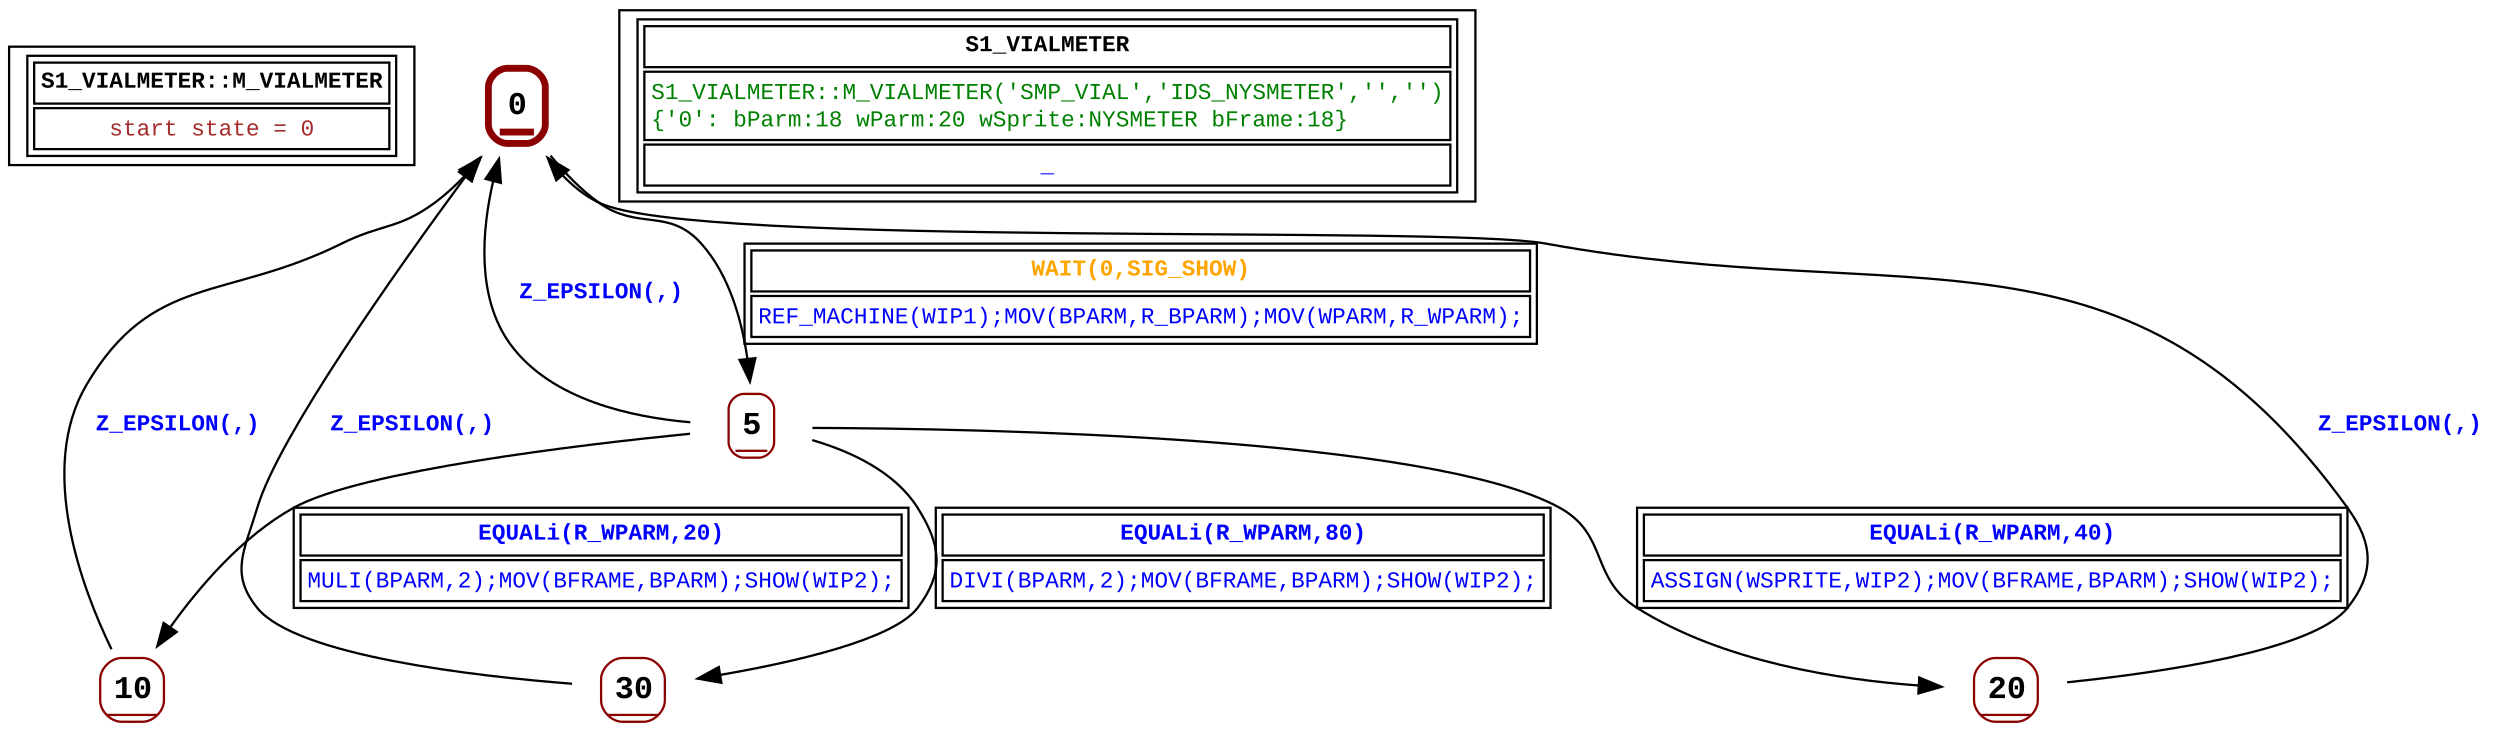
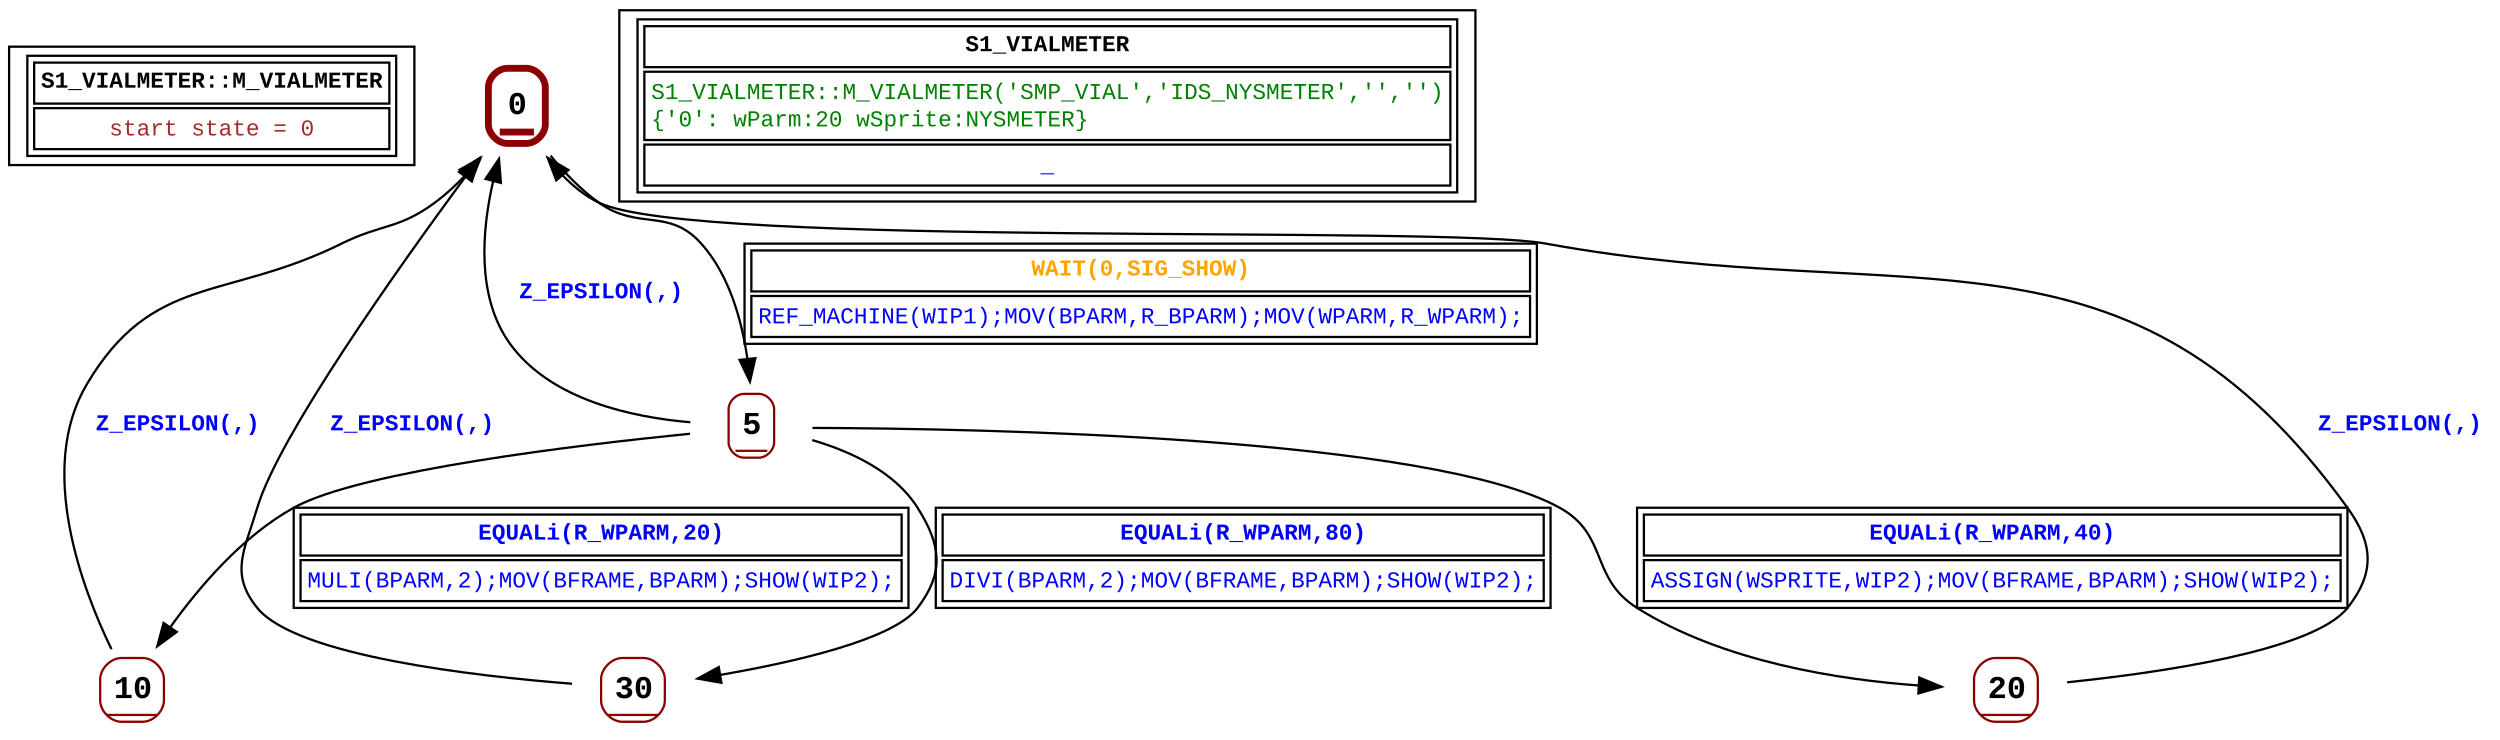
<svg xmlns="http://www.w3.org/2000/svg" width="1098pt" height="325pt" viewBox="0.00 0.00 1098.00 325.00">
  <g id="graph0" class="graph" transform="scale(1 1) rotate(0) translate(4 321)">
    <polygon fill="white" stroke="none" points="-4,4 -4,-321 1094,-321 1094,4 -4,4" />
    <g id="node1" class="node">
      <polygon fill="none" stroke="black" points="0,-248.5 0,-300.5 178,-300.5 178,-248.5 0,-248.5" />
      <polygon fill="none" stroke="black" points="11,-275.5 11,-293.5 167,-293.5 167,-275.5 11,-275.5" />
      <text text-anchor="start" x="14" y="-282.5" font-family="Courier New" font-weight="bold" font-size="10.00">S1_VIALMETER::M_VIALMETER</text>
      <polygon fill="none" stroke="black" points="11,-255.5 11,-273.5 167,-273.5 167,-255.5 11,-255.5" />
      <text text-anchor="start" x="43.99" y="-261.5" font-family="Courier New" font-size="10.00" fill="brown">start state = 0</text>
      <polygon fill="none" stroke="black" points="8,-252.5 8,-296.5 170,-296.5 170,-252.5 8,-252.5" />
    </g>
    <g id="node2" class="node">
      <polyline fill="none" stroke="darkred" stroke-width="3" points="215.5,-263 230.5,-263" />
      <text text-anchor="start" x="219" y="-270.9" font-family="Courier New" font-weight="bold" font-size="14.00">0</text>
      <path fill="none" stroke="darkred" stroke-width="3" d="M218.83,-258C218.83,-258 227.17,-258 227.17,-258 231.33,-258 235.5,-262.17 235.5,-266.33 235.5,-266.33 235.5,-282.67 235.5,-282.67 235.5,-286.83 231.33,-291 227.17,-291 227.17,-291 218.83,-291 218.83,-291 214.67,-291 210.5,-286.83 210.5,-282.67 210.5,-282.67 210.5,-266.33 210.5,-266.33 210.5,-262.17 214.67,-258 218.83,-258" />
    </g>
    <g id="node3" class="node">
      <polyline fill="none" stroke="darkred" points="319,-123 333,-123" />
      <text text-anchor="start" x="322" y="-130.4" font-family="Courier New" font-weight="bold" font-size="14.00">5</text>
      <path fill="none" stroke="darkred" d="M322.67,-120C322.67,-120 329.33,-120 329.33,-120 332.67,-120 336,-123.33 336,-126.67 336,-126.67 336,-141.33 336,-141.33 336,-144.67 332.67,-148 329.33,-148 329.33,-148 322.67,-148 322.67,-148 319.33,-148 316,-144.67 316,-141.33 316,-141.33 316,-126.67 316,-126.67 316,-123.33 319.33,-120 322.67,-120" />
    </g>
    <g id="edge1" class="edge">
      <path fill="none" stroke="black" d="M237.8,-252.64C243.75,-245.37 251.07,-237.64 259,-232 276.55,-219.51 289.62,-230.04 304,-214 316.47,-200.1 321.93,-179.7 324.3,-163.12" />
      <polygon fill="black" stroke="black" points="327.76,-163.69 325.37,-153.37 320.8,-162.93 327.76,-163.69" />
      <polygon fill="none" stroke="black" points="326,-193 326,-211 668,-211 668,-193 326,-193" />
      <text text-anchor="start" x="448.99" y="-200" font-family="Courier New" font-weight="bold" font-size="10.00" fill="orange">WAIT(0,SIG_SHOW)</text>
      <polygon fill="none" stroke="black" points="326,-173 326,-191 668,-191 668,-173 326,-173" />
      <text text-anchor="start" x="329" y="-179" font-family="Courier New" font-size="10.00" fill="blue">REF_MACHINE(WIP1);MOV(BPARM,R_BPARM);MOV(WPARM,R_WPARM);</text>
      <polygon fill="none" stroke="black" points="323,-170 323,-214 671,-214 671,-170 323,-170" />
    </g>
    <g id="edge8" class="edge">
      <path fill="none" stroke="black" d="M299.18,-135.55C274.11,-137.67 237.94,-145.18 220,-170 205.2,-190.47 207.55,-219.65 212.68,-241.81" />
      <polygon fill="black" stroke="black" points="209.23,-242.43 215.16,-251.21 216,-240.65 209.23,-242.43" />
      <text text-anchor="start" x="224" y="-190" font-family="Courier New" font-weight="bold" font-size="10.00" fill="blue">Z_EPSILON(,)</text>
    </g>
    <g id="node4" class="node">
      <polyline fill="none" stroke="darkred" points="43,-7 65,-7" />
      <text text-anchor="start" x="46" y="-14.4" font-family="Courier New" font-weight="bold" font-size="14.00">10</text>
      <path fill="none" stroke="darkred" d="M49.33,-4C49.33,-4 58.67,-4 58.67,-4 63.33,-4 68,-8.67 68,-13.33 68,-13.33 68,-22.67 68,-22.67 68,-27.33 63.33,-32 58.67,-32 58.67,-32 49.33,-32 49.33,-32 44.67,-32 40,-27.33 40,-22.67 40,-22.67 40,-13.33 40,-13.33 40,-8.67 44.67,-4 49.33,-4" />
    </g>
    <g id="edge5" class="edge">
      <path fill="none" stroke="black" d="M299.06,-130.51C251.41,-125.74 154.52,-114.34 125,-98 102.4,-85.49 83.28,-63.02 70.59,-45.24" />
      <polygon fill="black" stroke="black" points="73.62,-43.46 65.08,-37.18 67.84,-47.41 73.62,-43.46" />
      <polygon fill="none" stroke="black" points="128,-77 128,-95 392,-95 392,-77 128,-77" />
      <text text-anchor="start" x="205.99" y="-84" font-family="Courier New" font-weight="bold" font-size="10.00" fill="blue">EQUALi(R_WPARM,20)</text>
      <polygon fill="none" stroke="black" points="128,-57 128,-75 392,-75 392,-57 128,-57" />
      <text text-anchor="start" x="131" y="-63" font-family="Courier New" font-size="10.00" fill="blue">MULI(BPARM,2);MOV(BFRAME,BPARM);SHOW(WIP2);</text>
      <polygon fill="none" stroke="black" points="125,-54 125,-98 395,-98 395,-54 125,-54" />
    </g>
    <g id="node5" class="node">
      <polyline fill="none" stroke="darkred" points="866,-7 888,-7" />
      <text text-anchor="start" x="869" y="-14.4" font-family="Courier New" font-weight="bold" font-size="14.00">20</text>
      <path fill="none" stroke="darkred" d="M872.33,-4C872.33,-4 881.67,-4 881.67,-4 886.33,-4 891,-8.67 891,-13.33 891,-13.33 891,-22.67 891,-22.67 891,-27.33 886.33,-32 881.67,-32 881.67,-32 872.33,-32 872.33,-32 867.67,-32 863,-27.33 863,-22.67 863,-22.67 863,-13.33 863,-13.33 863,-8.67 867.67,-4 872.33,-4" />
    </g>
    <g id="edge6" class="edge">
      <path fill="none" stroke="black" d="M352.82,-133.06C425.51,-132.8 624.65,-129.19 681,-98 702.62,-86.03 694.1,-67.19 715,-54 752.82,-30.14 804.44,-22.35 839.15,-19.91" />
      <polygon fill="black" stroke="black" points="838.94,-23.43 848.72,-19.36 838.54,-16.44 838.94,-23.43" />
      <polygon fill="none" stroke="black" points="718,-77 718,-95 1024,-95 1024,-77 718,-77" />
      <text text-anchor="start" x="816.99" y="-84" font-family="Courier New" font-weight="bold" font-size="10.00" fill="blue">EQUALi(R_WPARM,40)</text>
      <polygon fill="none" stroke="black" points="718,-57 718,-75 1024,-75 1024,-57 718,-57" />
      <text text-anchor="start" x="721" y="-63" font-family="Courier New" font-size="10.00" fill="blue">ASSIGN(WSPRITE,WIP2);MOV(BFRAME,BPARM);SHOW(WIP2);</text>
      <polygon fill="none" stroke="black" points="715,-54 715,-98 1027,-98 1027,-54 715,-54" />
    </g>
    <g id="node6" class="node">
      <polyline fill="none" stroke="darkred" points="263,-7 285,-7" />
      <text text-anchor="start" x="266" y="-14.4" font-family="Courier New" font-weight="bold" font-size="14.00">30</text>
      <path fill="none" stroke="darkred" d="M269.33,-4C269.33,-4 278.67,-4 278.67,-4 283.33,-4 288,-8.67 288,-13.33 288,-13.33 288,-22.67 288,-22.67 288,-27.33 283.33,-32 278.67,-32 278.67,-32 269.33,-32 269.33,-32 264.67,-32 260,-27.33 260,-22.67 260,-22.67 260,-13.33 260,-13.33 260,-8.67 264.67,-4 269.33,-4" />
    </g>
    <g id="edge7" class="edge">
      <path fill="none" stroke="black" d="M352.73,-127.7C369.14,-122.91 388.89,-114.06 399,-98 409.42,-81.45 410.82,-69.58 399,-54 388.43,-40.07 344.73,-30.16 311.96,-24.52" />
      <polygon fill="black" stroke="black" points="312.83,-21.12 302.39,-22.95 311.69,-28.03 312.83,-21.12" />
      <polygon fill="none" stroke="black" points="410,-77 410,-95 674,-95 674,-77 410,-77" />
      <text text-anchor="start" x="487.99" y="-84" font-family="Courier New" font-weight="bold" font-size="10.00" fill="blue">EQUALi(R_WPARM,80)</text>
      <polygon fill="none" stroke="black" points="410,-57 410,-75 674,-75 674,-57 410,-57" />
      <text text-anchor="start" x="413" y="-63" font-family="Courier New" font-size="10.00" fill="blue">DIVI(BPARM,2);MOV(BFRAME,BPARM);SHOW(WIP2);</text>
      <polygon fill="none" stroke="black" points="407,-54 407,-98 677,-98 677,-54 407,-54" />
    </g>
    <g id="edge2" class="edge">
      <path fill="none" stroke="black" d="M44.97,-35.86C32.06,-62.47 12.18,-114.99 34,-152 62.89,-201.01 95.01,-188.76 146,-214 163.84,-222.83 170.98,-220.2 187,-232 191.77,-235.52 196.35,-239.77 200.55,-244.2" />
      <polygon fill="black" stroke="black" points="197.86,-246.45 207.09,-251.64 203.12,-241.82 197.86,-246.45" />
      <text text-anchor="start" x="38" y="-132" font-family="Courier New" font-weight="bold" font-size="10.00" fill="blue">Z_EPSILON(,)</text>
    </g>
    <g id="edge3" class="edge">
      <path fill="none" stroke="black" d="M903.88,-21.34C942.82,-25.34 1011.92,-34.99 1027,-54 1039.16,-69.32 1038.46,-82.16 1027,-98 930.46,-231.46 837.04,-184.38 675,-214 629.49,-222.32 300.66,-211.89 259,-232 252.95,-234.92 247.5,-239.38 242.78,-244.31" />
      <polygon fill="black" stroke="black" points="240.32,-241.8 236.53,-251.7 245.66,-246.32 240.32,-241.8" />
      <text text-anchor="start" x="1014" y="-132" font-family="Courier New" font-weight="bold" font-size="10.00" fill="blue">Z_EPSILON(,)</text>
    </g>
    <g id="edge4" class="edge">
      <path fill="none" stroke="black" d="M247.24,-20.7C205.05,-24 126.1,-32.9 109,-54 96.69,-69.19 103.44,-79.25 109,-98 118.22,-129.11 170.05,-202.22 200.56,-243.6" />
      <polygon fill="black" stroke="black" points="197.6,-245.48 206.37,-251.44 203.23,-241.32 197.6,-245.48" />
      <text text-anchor="start" x="141" y="-132" font-family="Courier New" font-weight="bold" font-size="10.00" fill="blue">Z_EPSILON(,)</text>
    </g>
    <g id="node7" class="node">
      <polygon fill="none" stroke="black" points="268,-232.5 268,-316.5 644,-316.5 644,-232.5 268,-232.5" />
      <polygon fill="none" stroke="black" points="279,-291.5 279,-309.5 633,-309.5 633,-291.5 279,-291.5" />
      <text text-anchor="start" x="419.99" y="-298.5" font-family="Courier New" font-weight="bold" font-size="10.00">S1_VIALMETER</text>
      <polygon fill="none" stroke="black" points="279,-259.5 279,-289.5 633,-289.5 633,-259.5 279,-259.5" />
      <text text-anchor="start" x="282" y="-277.5" font-family="Courier New" font-size="10.00" fill="green">S1_VIALMETER::M_VIALMETER('SMP_VIAL','IDS_NYSMETER','','')</text>
-       <text text-anchor="start" x="282" y="-265.5" font-family="Courier New" font-size="10.00" fill="green">{'0': bParm:18 wParm:20 wSprite:NYSMETER bFrame:18}</text>
+       <text text-anchor="start" x="282" y="-265.5" font-family="Courier New" font-size="10.00" fill="green">{'0': wParm:20 wSprite:NYSMETER}</text>
      <polygon fill="none" stroke="black" points="279,-239.5 279,-257.5 633,-257.5 633,-239.5 279,-239.5" />
      <text text-anchor="start" x="453" y="-245.5" font-family="Courier New" font-size="10.00" fill="blue">_</text>
      <polygon fill="none" stroke="black" points="276,-236.5 276,-312.5 636,-312.5 636,-236.5 276,-236.5" />
    </g>
  </g>
</svg>
